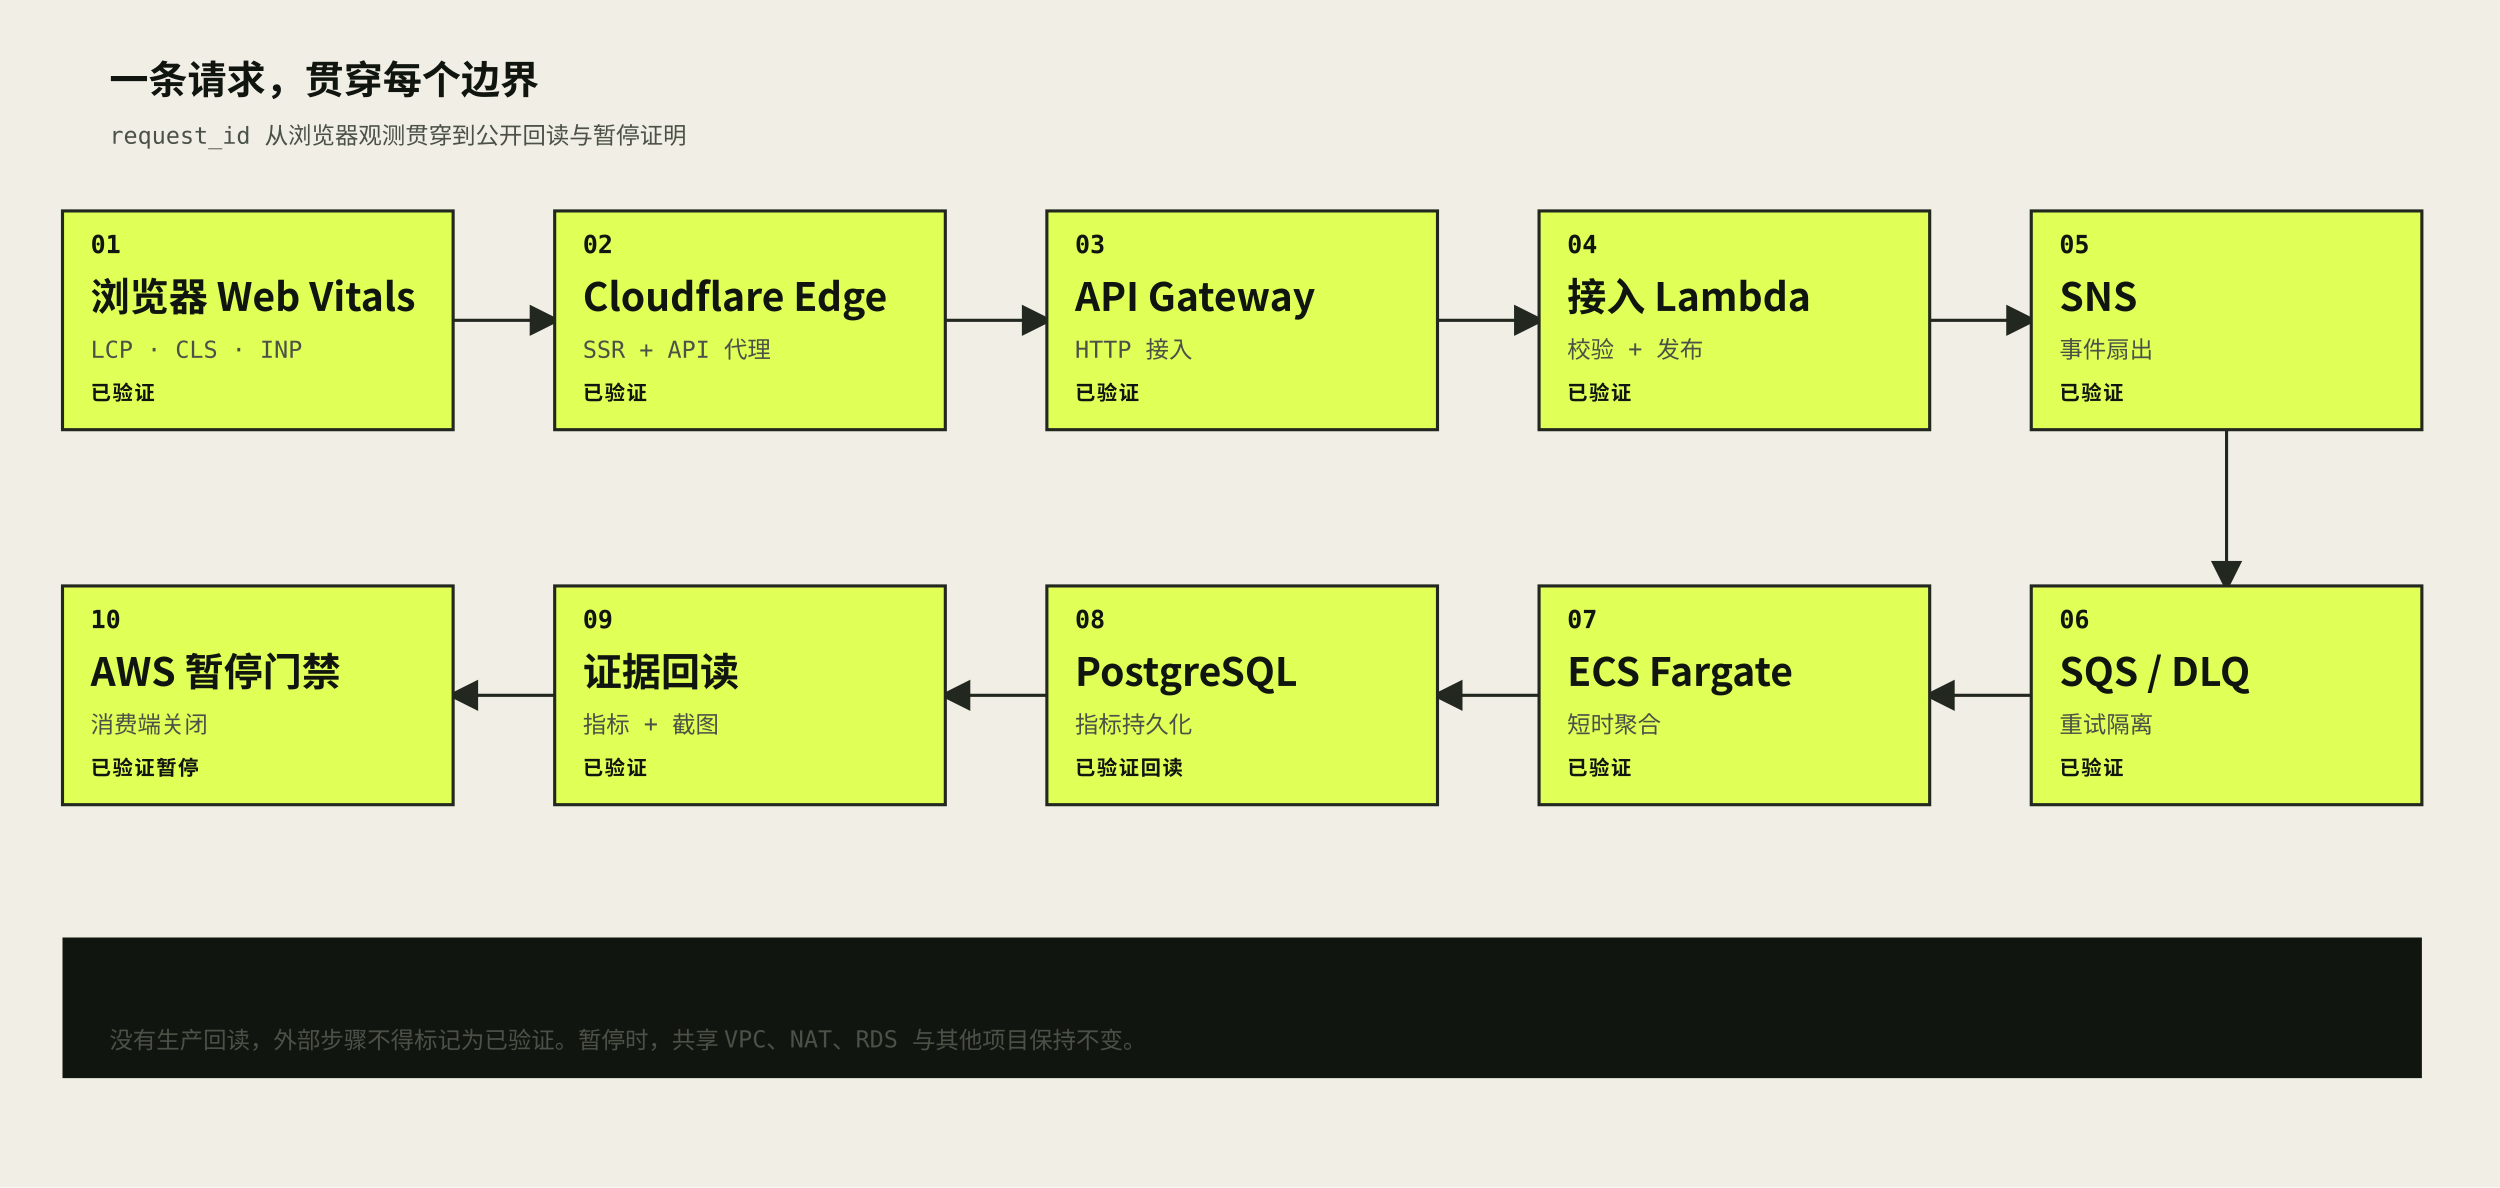
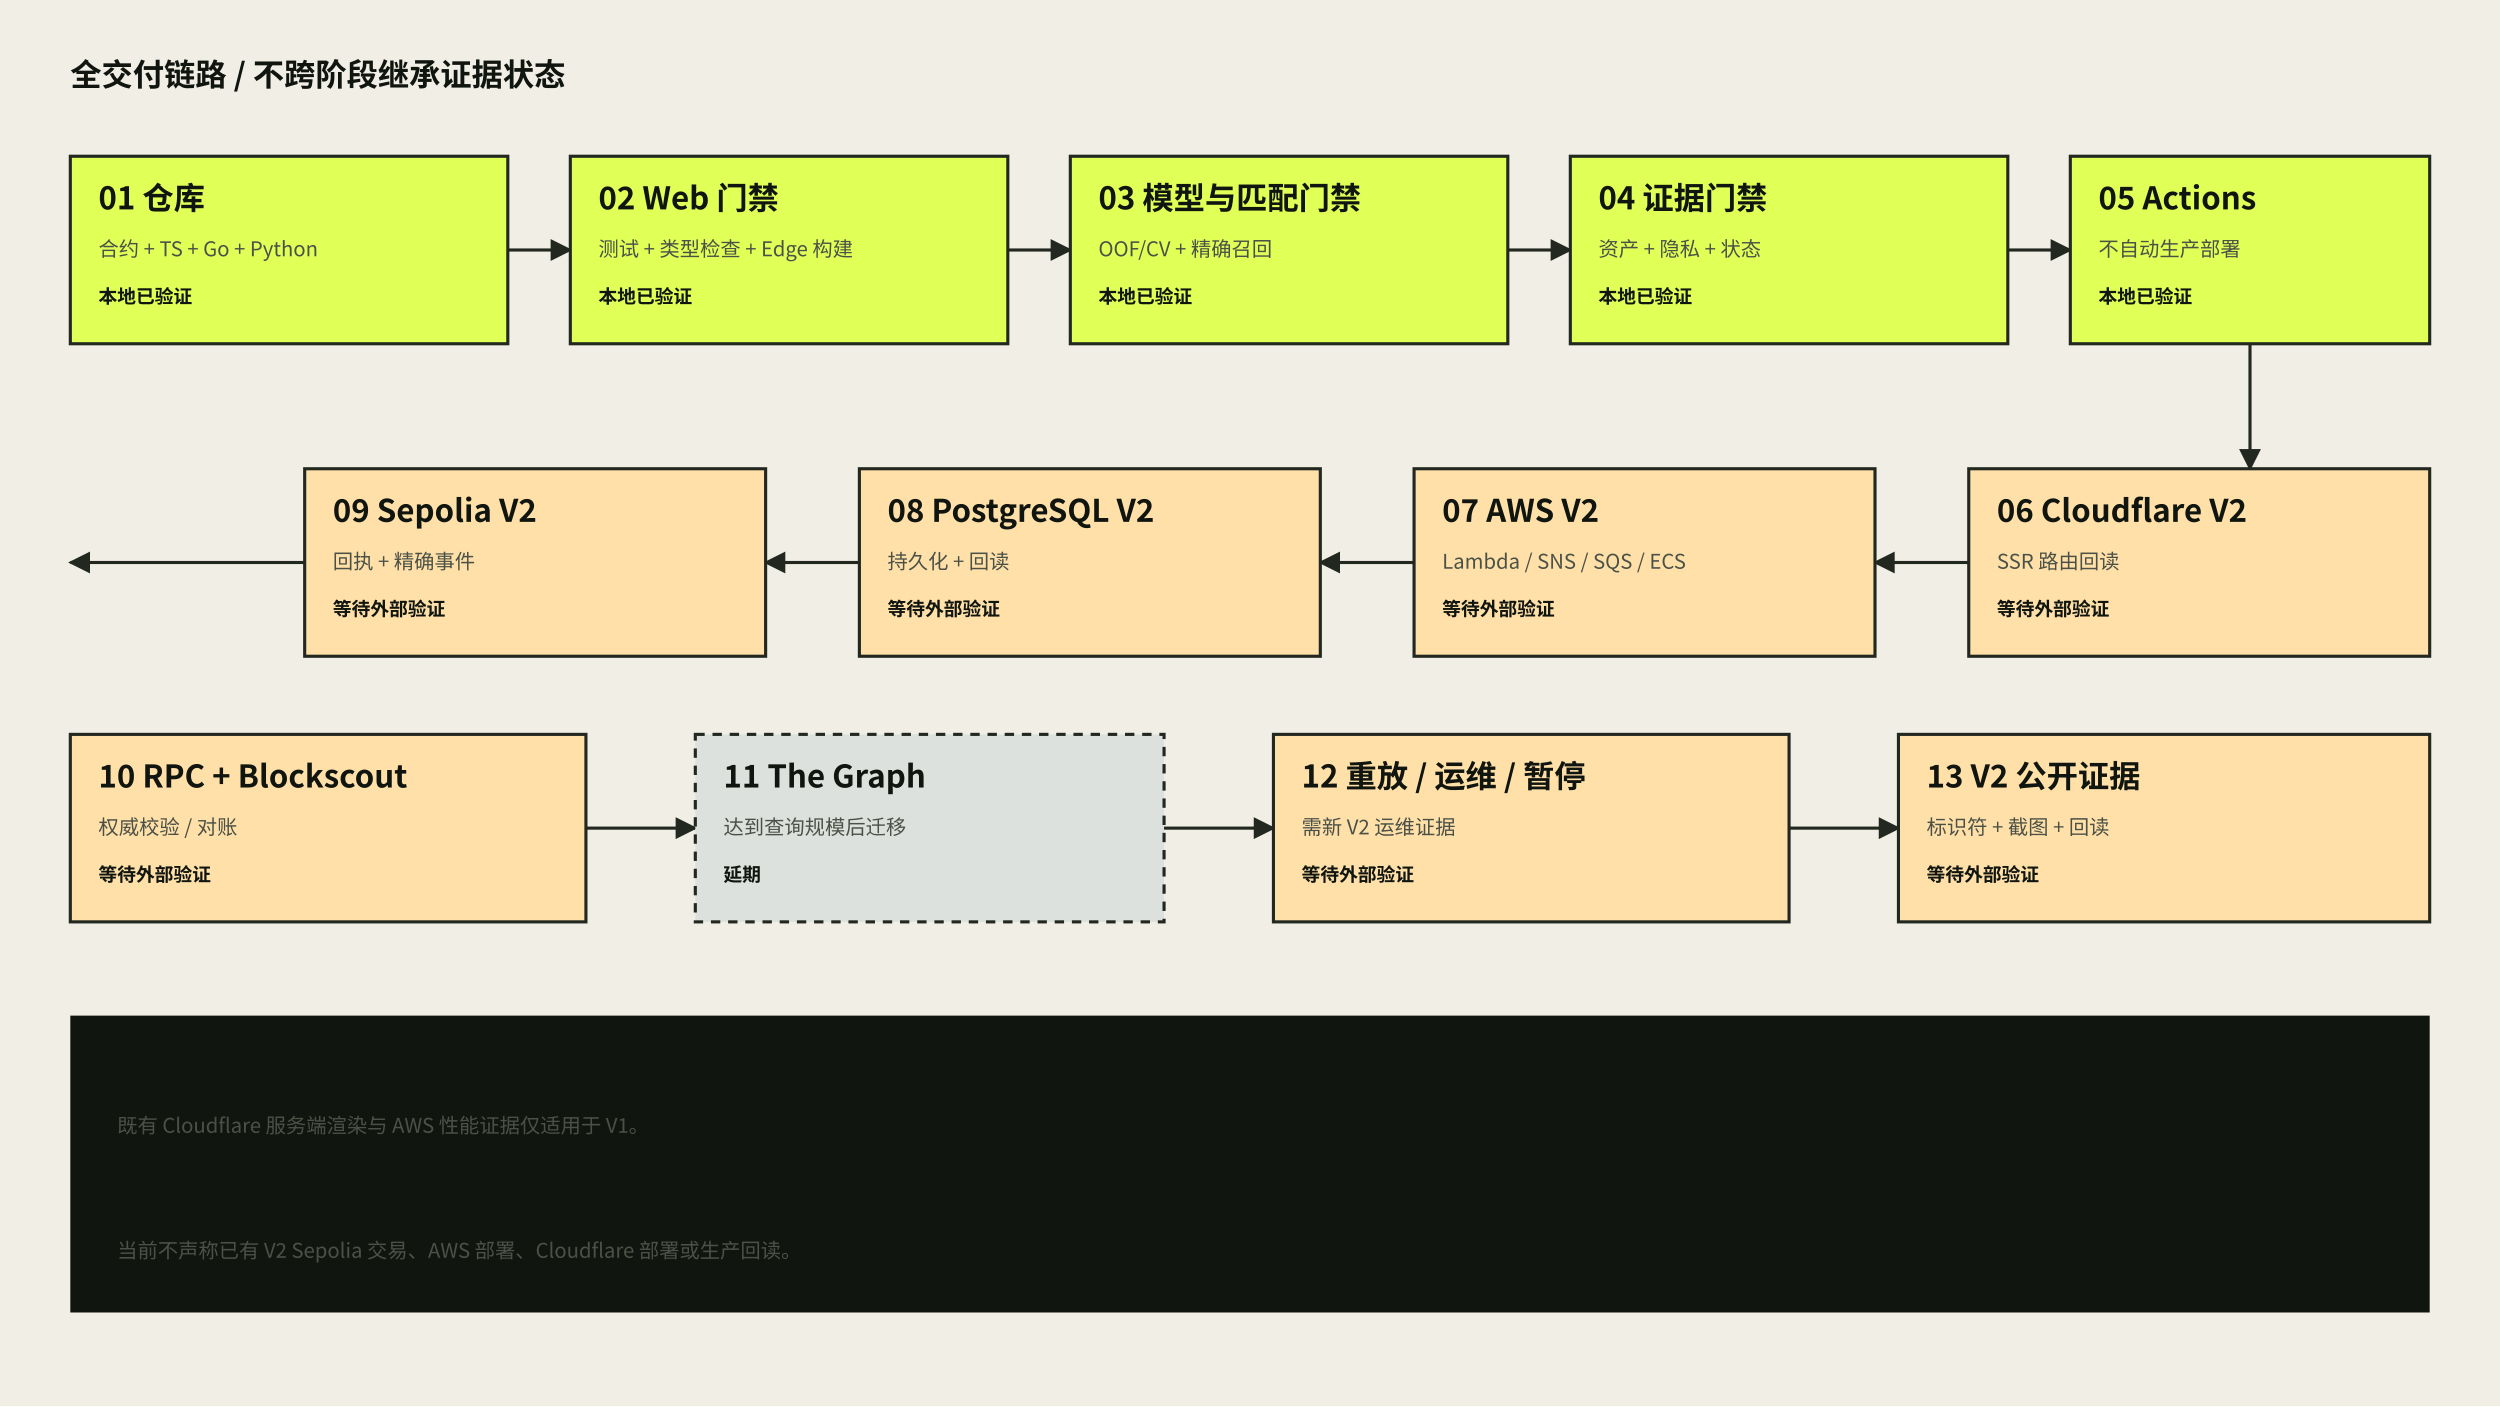
- <svg xmlns="http://www.w3.org/2000/svg" width="1600" height="760" viewBox="0 0 1600 760" role="img" aria-labelledby="title desc">
+ <svg xmlns="http://www.w3.org/2000/svg" width="1600" height="900" viewBox="0 0 1600 900" data-actors="repository|web-gate|ml-matcher-gate|evidence-gate|github-actions|cloudflare|aws|postgresql|sepolia|rpc-blockscout|the-graph|replay-ops-pause|public-evidence" data-lanes="verified-local|pending-external|deferred|v1-production|v2-acceptance" role="img" aria-labelledby="title desc">
  <defs>
-     <marker id="arrow" markerWidth="10" markerHeight="10" refX="8" refY="5" orient="auto">
-       <path d="M0 0l10 5-10 5z" fill="#22271f" />
+     <marker id="a" viewBox="0 0 10 10" refX="9" refY="5" markerWidth="7" markerHeight="7" orient="auto">
+       <path d="M0 0 10 5 0 10z" fill="#22271f" />
    </marker>
-     <style>
-       .box{fill:#fffdf4;stroke:#22271f;stroke-width:2}.verified{fill:#e0ff57}.pending{fill:#ffe0a8}.line{stroke:#22271f;stroke-width:2;fill:none;marker-end:url(#arrow)}
-       .title{font:700 25px PingFang SC,Noto Sans CJK SC,sans-serif;fill:#11150f}.detail{font:15px SFMono-Regular,Menlo,monospace;fill:#4b5147}.num{font:700 16px SFMono-Regular,Menlo,monospace;fill:#11150f}.label{font:700 13px SFMono-Regular,Menlo,monospace;fill:#11150f;letter-spacing:1px}
-     </style>
+     <style>.b{fill:#fffdf4;stroke:#22271f;stroke-width:2}.v{fill:#e0ff57}.p{fill:#ffe0a8}.d{fill:#dde1dd;stroke-dasharray:6 5}.a{stroke:#22271f;stroke-width:2;marker-end:url(#a)}.t{fill:#11150f;font:700 20px PingFang SC,Noto Sans CJK SC,sans-serif}.x{fill:#4b5147;font:13px PingFang SC,Noto Sans CJK SC,sans-serif}.s{fill:#11150f;font:700 12px monospace}</style>
  </defs>
-   <rect width="1600" height="760" fill="#f1efe5" />
-   <text x="70" y="60" class="title" font-size="34">一条请求，贯穿每个边界</text>
-   <text x="70" y="92" class="detail">request_id 从浏览器观测贯穿到公开回读与暂停证明</text>
-   <path class="line" d="M290 205H355" />
-   <path class="line" d="M605 205H670" />
-   <path class="line" d="M920 205H985" />
-   <path class="line" d="M1235 205H1300" />
-   <path class="line" d="M1425 275V375" />
-   <path class="line" d="M1300 445H1235" />
-   <path class="line" d="M985 445H920" />
-   <path class="line" d="M670 445H605" />
-   <path class="line" d="M355 445H290" />
-   <g transform="translate(40 135)">
-     <rect class="box verified" width="250" height="140" />
-     <text x="18" y="27" class="num">01</text>
-     <text x="18" y="64" class="title">浏览器 Web Vitals</text>
-     <text x="18" y="94" class="detail">LCP · CLS · INP</text>
-     <text x="18" y="121" class="label">已验证</text>
+   <rect width="1600" height="900" fill="#f1efe5" />
+   <text x="45" y="55" class="t" font-size="32">全交付链路 / 不跨阶段继承证据状态</text>
+   <g transform="translate(45 100)">
+     <rect class="b v" width="280" height="120" />
+     <text x="18" y="34" class="t">01 仓库</text>
+     <text x="18" y="64" class="x">合约 + TS + Go + Python</text>
+     <text x="18" y="94" class="s">本地已验证</text>
  </g>
-   <g transform="translate(355 135)">
-     <rect class="box verified" width="250" height="140" />
-     <text x="18" y="27" class="num">02</text>
-     <text x="18" y="64" class="title">Cloudflare Edge</text>
-     <text x="18" y="94" class="detail">SSR + API 代理</text>
-     <text x="18" y="121" class="label">已验证</text>
+   <path class="a" d="M325 160H365" />
+   <g transform="translate(365 100)">
+     <rect class="b v" width="280" height="120" />
+     <text x="18" y="34" class="t">02 Web 门禁</text>
+     <text x="18" y="64" class="x">测试 + 类型检查 + Edge 构建</text>
+     <text x="18" y="94" class="s">本地已验证</text>
  </g>
-   <g transform="translate(670 135)">
-     <rect class="box verified" width="250" height="140" />
-     <text x="18" y="27" class="num">03</text>
-     <text x="18" y="64" class="title">API Gateway</text>
-     <text x="18" y="94" class="detail">HTTP 接入</text>
-     <text x="18" y="121" class="label">已验证</text>
+   <path class="a" d="M645 160H685" />
+   <g transform="translate(685 100)">
+     <rect class="b v" width="280" height="120" />
+     <text x="18" y="34" class="t">03 模型与匹配门禁</text>
+     <text x="18" y="64" class="x">OOF/CV + 精确召回</text>
+     <text x="18" y="94" class="s">本地已验证</text>
  </g>
-   <g transform="translate(985 135)">
-     <rect class="box verified" width="250" height="140" />
-     <text x="18" y="27" class="num">04</text>
-     <text x="18" y="64" class="title">接入 Lambda</text>
-     <text x="18" y="94" class="detail">校验 + 发布</text>
-     <text x="18" y="121" class="label">已验证</text>
+   <path class="a" d="M965 160H1005" />
+   <g transform="translate(1005 100)">
+     <rect class="b v" width="280" height="120" />
+     <text x="18" y="34" class="t">04 证据门禁</text>
+     <text x="18" y="64" class="x">资产 + 隐私 + 状态</text>
+     <text x="18" y="94" class="s">本地已验证</text>
  </g>
-   <g transform="translate(1300 135)">
-     <rect class="box verified" width="250" height="140" />
-     <text x="18" y="27" class="num">05</text>
-     <text x="18" y="64" class="title">SNS</text>
-     <text x="18" y="94" class="detail">事件扇出</text>
-     <text x="18" y="121" class="label">已验证</text>
+   <path class="a" d="M1285 160H1325" />
+   <g transform="translate(1325 100)">
+     <rect class="b v" width="230" height="120" />
+     <text x="18" y="34" class="t">05 Actions</text>
+     <text x="18" y="64" class="x">不自动生产部署</text>
+     <text x="18" y="94" class="s">本地已验证</text>
  </g>
-   <g transform="translate(1300 375)">
-     <rect class="box verified" width="250" height="140" />
-     <text x="18" y="27" class="num">06</text>
-     <text x="18" y="64" class="title">SQS / DLQ</text>
-     <text x="18" y="94" class="detail">重试隔离</text>
-     <text x="18" y="121" class="label">已验证</text>
+   <path class="a" d="M1440 220V300" />
+   <g transform="translate(1260 300)">
+     <rect class="b p" width="295" height="120" />
+     <text x="18" y="34" class="t">06 Cloudflare V2</text>
+     <text x="18" y="64" class="x">SSR 路由回读</text>
+     <text x="18" y="94" class="s">等待外部验证</text>
  </g>
-   <g transform="translate(985 375)">
-     <rect class="box verified" width="250" height="140" />
-     <text x="18" y="27" class="num">07</text>
-     <text x="18" y="64" class="title">ECS Fargate</text>
-     <text x="18" y="94" class="detail">短时聚合</text>
-     <text x="18" y="121" class="label">已验证</text>
+   <path class="a" d="M1260 360H1200" />
+   <g transform="translate(905 300)">
+     <rect class="b p" width="295" height="120" />
+     <text x="18" y="34" class="t">07 AWS V2</text>
+     <text x="18" y="64" class="x">Lambda / SNS / SQS / ECS</text>
+     <text x="18" y="94" class="s">等待外部验证</text>
  </g>
-   <g transform="translate(670 375)">
-     <rect class="box verified" width="250" height="140" />
-     <text x="18" y="27" class="num">08</text>
-     <text x="18" y="64" class="title">PostgreSQL</text>
-     <text x="18" y="94" class="detail">指标持久化</text>
-     <text x="18" y="121" class="label">已验证回读</text>
+   <path class="a" d="M905 360H845" />
+   <g transform="translate(550 300)">
+     <rect class="b p" width="295" height="120" />
+     <text x="18" y="34" class="t">08 PostgreSQL V2</text>
+     <text x="18" y="64" class="x">持久化 + 回读</text>
+     <text x="18" y="94" class="s">等待外部验证</text>
  </g>
-   <g transform="translate(355 375)">
-     <rect class="box verified" width="250" height="140" />
-     <text x="18" y="27" class="num">09</text>
-     <text x="18" y="64" class="title">证据回读</text>
-     <text x="18" y="94" class="detail">指标 + 截图</text>
-     <text x="18" y="121" class="label">已验证</text>
+   <path class="a" d="M550 360H490" />
+   <g transform="translate(195 300)">
+     <rect class="b p" width="295" height="120" />
+     <text x="18" y="34" class="t">09 Sepolia V2</text>
+     <text x="18" y="64" class="x">回执 + 精确事件</text>
+     <text x="18" y="94" class="s">等待外部验证</text>
  </g>
-   <g transform="translate(40 375)">
-     <rect class="box verified" width="250" height="140" />
-     <text x="18" y="27" class="num">10</text>
-     <text x="18" y="64" class="title">AWS 暂停门禁</text>
-     <text x="18" y="94" class="detail">消费端关闭</text>
-     <text x="18" y="121" class="label">已验证暂停</text>
+   <path class="a" d="M195 360H45" />
+   <g transform="translate(45 470)">
+     <rect class="b p" width="330" height="120" />
+     <text x="18" y="34" class="t">10 RPC + Blockscout</text>
+     <text x="18" y="64" class="x">权威校验 / 对账</text>
+     <text x="18" y="94" class="s">等待外部验证</text>
  </g>
-   <rect x="40" y="600" width="1510" height="90" fill="#11150f" />
-   <text x="70" y="638" fill="#e0ff57" class="label">验收规则</text>
-   <text x="70" y="671" fill="#f1efe5" class="detail">没有生产回读，外部步骤不得标记为已验证。暂停时，共享 VPC、NAT、RDS 与其他项目保持不变。</text>
+   <path class="a" d="M375 530H445" />
+   <g transform="translate(445 470)">
+     <rect class="b d" width="300" height="120" />
+     <text x="18" y="34" class="t">11 The Graph</text>
+     <text x="18" y="64" class="x">达到查询规模后迁移</text>
+     <text x="18" y="94" class="s">延期</text>
+   </g>
+   <path class="a" d="M745 530H815" />
+   <g transform="translate(815 470)">
+     <rect class="b p" width="330" height="120" />
+     <text x="18" y="34" class="t">12 重放 / 运维 / 暂停</text>
+     <text x="18" y="64" class="x">需新 V2 运维证据</text>
+     <text x="18" y="94" class="s">等待外部验证</text>
+   </g>
+   <path class="a" d="M1145 530H1215" />
+   <g transform="translate(1215 470)">
+     <rect class="b p" width="340" height="120" />
+     <text x="18" y="34" class="t">13 V2 公开证据</text>
+     <text x="18" y="64" class="x">标识符 + 截图 + 回读</text>
+     <text x="18" y="94" class="s">等待外部验证</text>
+   </g>
+   <rect x="45" y="650" width="1510" height="190" fill="#11150f" />
+   <text x="75" y="695" fill="#e0ff57" class="s">V1 生产已验证</text>
+   <text x="75" y="725" fill="#f1efe5" class="x">既有 Cloudflare 服务端渲染与 AWS 性能证据仅适用于 V1。</text>
+   <text x="75" y="775" fill="#ffb454" class="s">V2 验收规则</text>
+   <text x="75" y="805" fill="#f1efe5" class="x">当前不声称已有 V2 Sepolia 交易、AWS 部署、Cloudflare 部署或生产回读。</text>
</svg>
